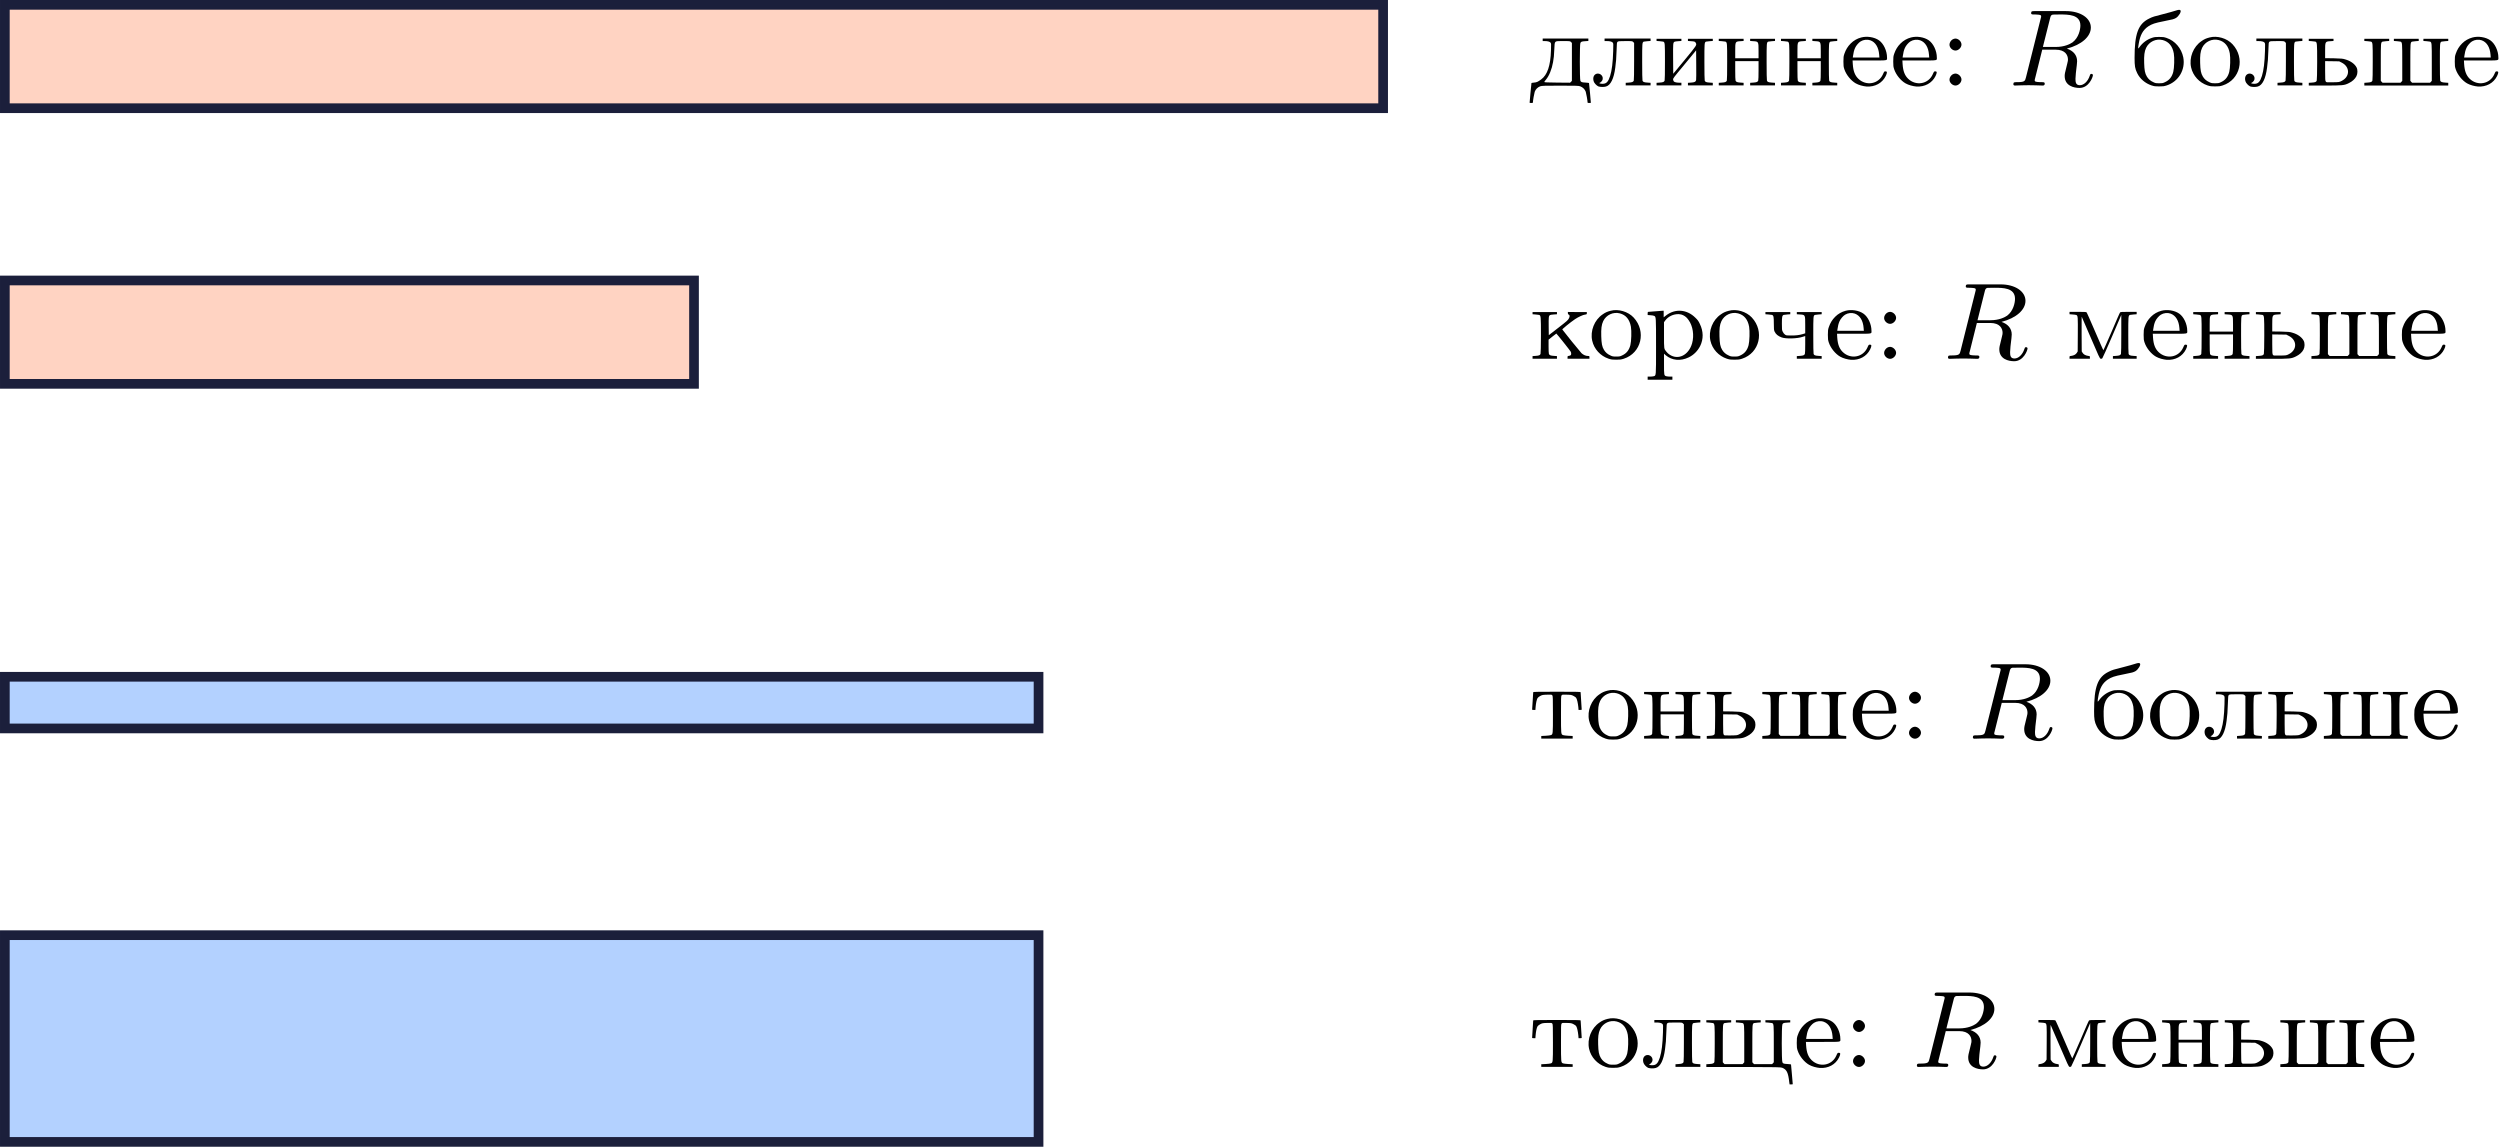
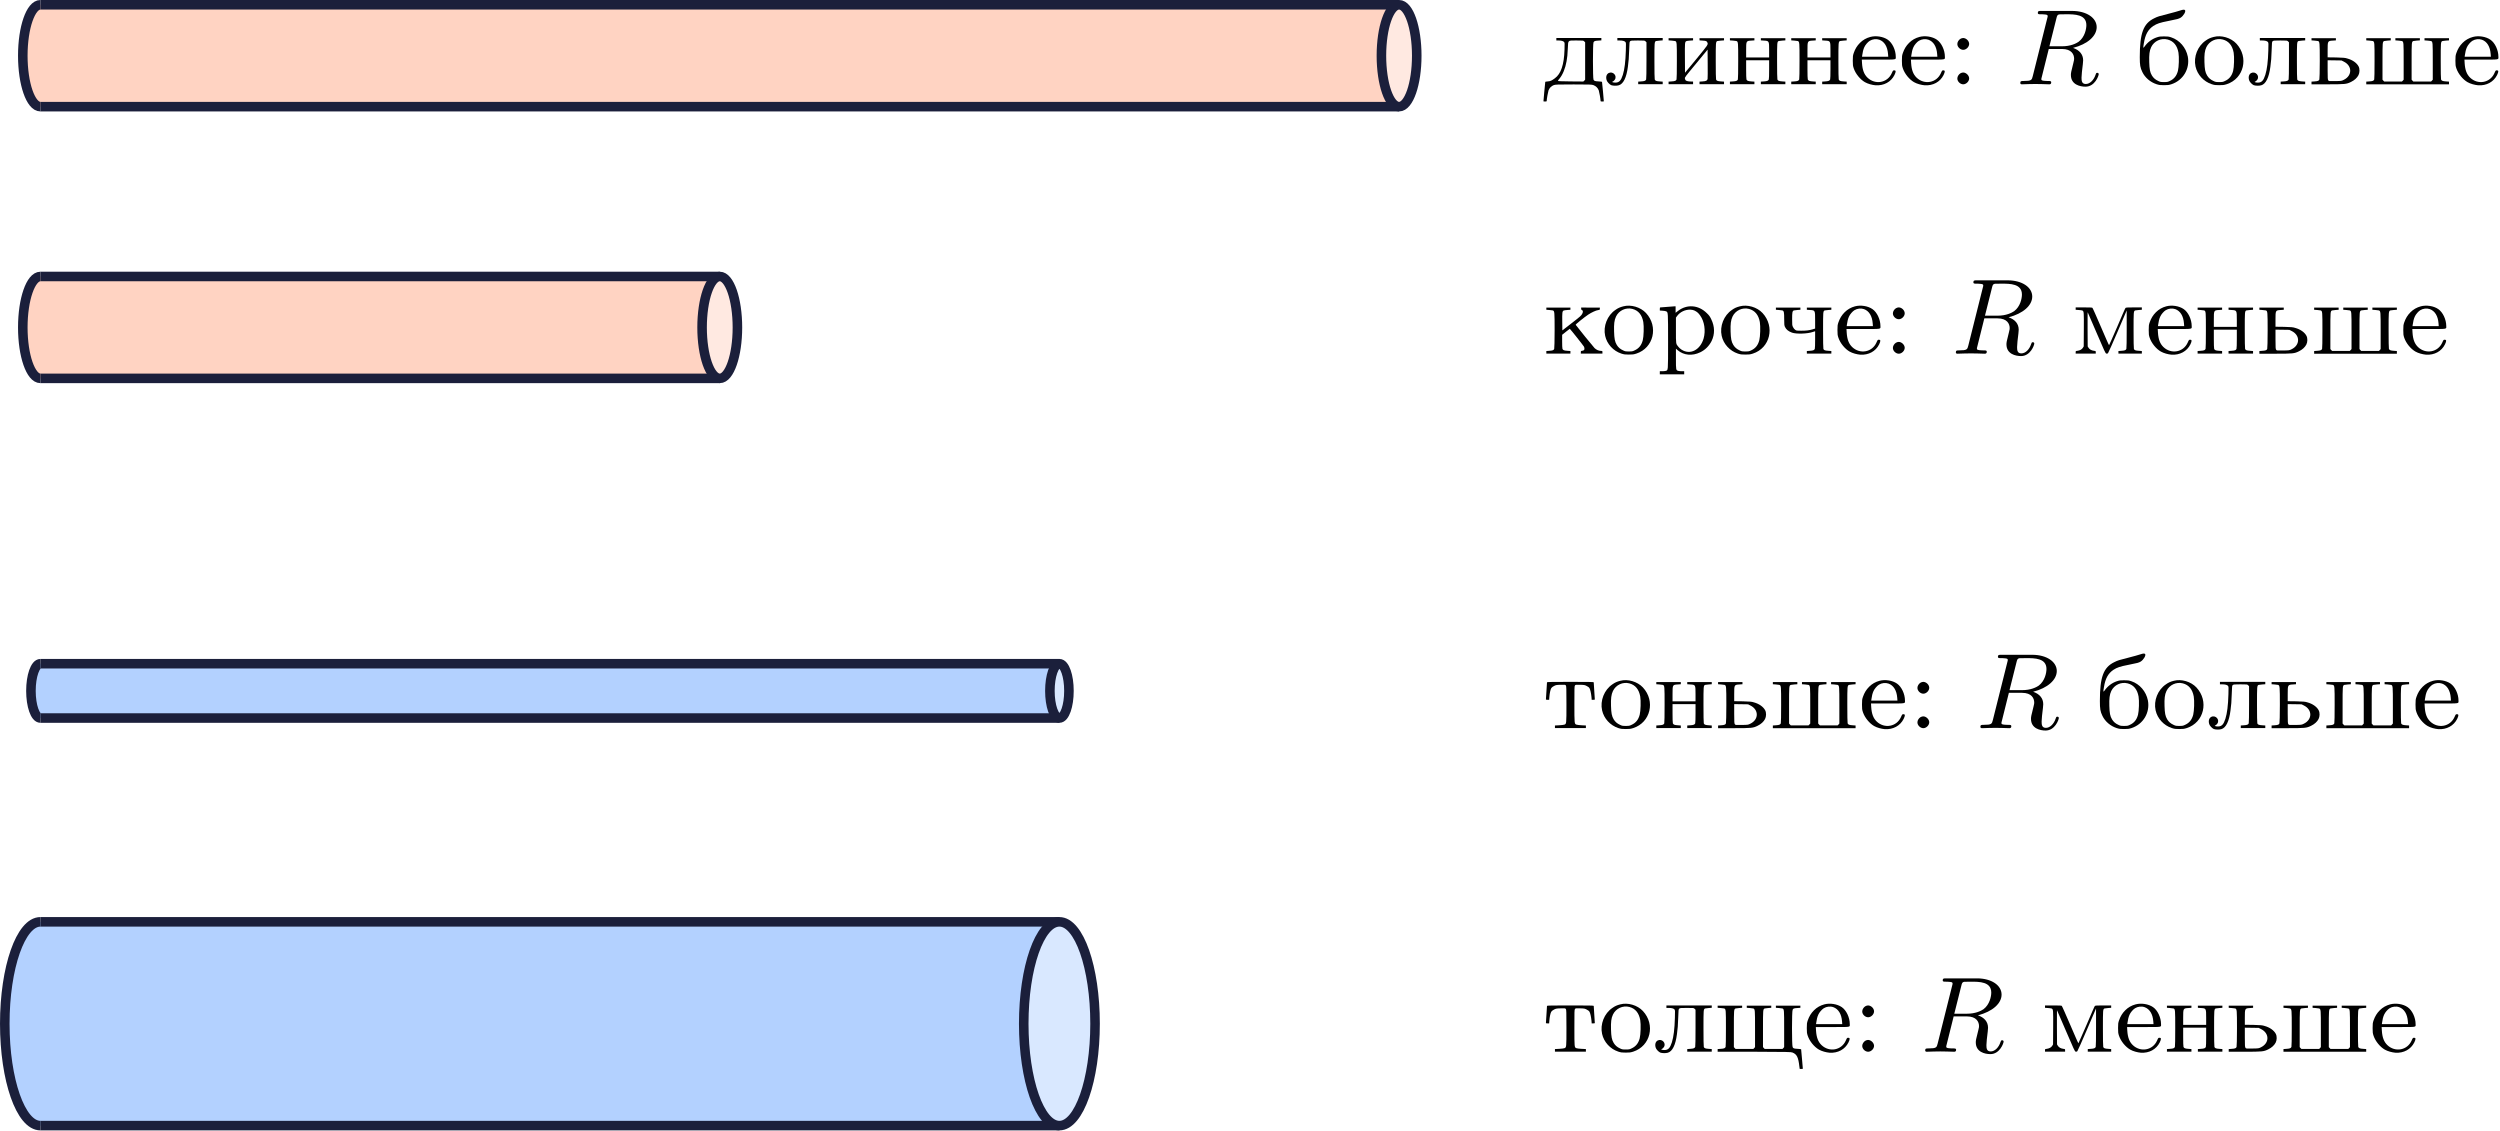
- <svg xmlns="http://www.w3.org/2000/svg" xmlns:xlink="http://www.w3.org/1999/xlink" version="1.1" width="267.367pt" height="122.642pt" viewBox="-70.008 -67.5 205.667 94.34">
+ <svg xmlns="http://www.w3.org/2000/svg" xmlns:xlink="http://www.w3.org/1999/xlink" version="1.1" width="271.236pt" height="122.642pt" viewBox="-70.008 -67.5 208.643 94.34">
  <defs>
    <path id="g0-82" d="M3.416-5.496C3.47-5.721 3.497-5.81 3.658-5.837C3.739-5.846 4.035-5.846 4.223-5.846C4.932-5.846 5.918-5.846 5.918-4.94C5.918-4.609 5.783-3.936 5.272-3.551C5.057-3.407 4.609-3.174 3.882-3.174H2.833L3.416-5.496ZM4.806-3.04C6.025-3.353 6.779-4.035 6.779-4.77C6.779-5.55 5.927-6.124 4.734-6.124H2.134C1.973-6.124 1.865-6.124 1.865-5.963C1.865-5.846 1.946-5.846 2.134-5.846C2.17-5.846 2.331-5.846 2.475-5.828C2.627-5.81 2.69-5.792 2.69-5.694C2.69-5.649 2.681-5.613 2.654-5.514L1.444-.681C1.363-.359 1.345-.278 .672-.278C.502-.278 .403-.278 .403-.117C.403-.018 .475 0 .538 0C.681 0 .95-.009 1.103-.018C1.291-.027 1.309-.027 1.659-.027C1.946-.027 1.964-.027 2.233-.018C2.412-.009 2.636 0 2.806 0C2.869 0 2.986 0 2.986-.161C2.986-.278 2.896-.278 2.708-.278C2.672-.278 2.511-.278 2.367-.296C2.17-.323 2.161-.359 2.161-.439C2.161-.466 2.161-.484 2.206-.646L2.78-2.95H3.882C4.689-2.95 4.896-2.484 4.896-2.143C4.896-2.08 4.896-2.017 4.842-1.82C4.627-.995 4.627-.915 4.627-.78C4.627 .027 5.389 .197 5.846 .197C6.626 .197 6.949-.708 6.949-.852C6.949-.915 6.895-.959 6.832-.959C6.734-.959 6.725-.915 6.689-.807C6.536-.341 6.205-.027 5.873-.027C5.532-.027 5.514-.296 5.514-.556C5.514-.78 5.577-1.3 5.586-1.363C5.604-1.506 5.649-1.865 5.649-2C5.649-2.511 5.326-2.86 4.806-3.04Z" />
    <path id="g1-58" d="M1.031-3.793C.888-3.703 .78-3.524 .78-3.371C.771-3.12 1.022-2.878 1.273-2.878C1.515-2.878 1.766-3.12 1.766-3.371S1.515-3.865 1.264-3.865C1.201-3.865 1.103-3.838 1.031-3.793ZM1.031-.915C.888-.825 .78-.646 .78-.493C.771-.242 1.022 0 1.273 0C1.515 0 1.766-.242 1.766-.493C1.766-.735 1.515-.986 1.264-.986C1.201-.986 1.103-.959 1.031-.915Z" />
    <path id="g1-225" d="M3.64-6.16C3.524-6.115 3.058-5.99 2.609-5.873C1.919-5.703 1.739-5.649 1.479-5.514C.565-5.075 .269-4.268 .269-2.268C.269-1.605 .305-1.39 .484-1.022C.708-.556 1.148-.179 1.668-.009C1.901 .063 1.973 .072 2.286 .072C2.609 .072 2.681 .063 2.914-.009C3.891-.332 4.465-1.3 4.277-2.313C4.125-3.067 3.596-3.685 2.896-3.918C2.681-3.99 2.6-3.999 2.286-3.999C1.982-3.999 1.901-3.99 1.686-3.918C1.282-3.784 .915-3.506 .664-3.147C.547-2.986 .538-3.013 .61-3.434C.726-4.151 .959-4.573 1.399-4.869C1.704-5.066 1.937-5.147 2.672-5.29C3.452-5.443 3.497-5.461 3.676-5.559C3.909-5.703 4.133-6.079 4.044-6.187C3.99-6.25 3.882-6.241 3.64-6.16ZM2.591-3.739C3.093-3.604 3.389-3.237 3.497-2.645C3.56-2.286 3.533-1.426 3.452-1.121C3.344-.708 3.129-.439 2.771-.278C2.609-.197 2.555-.188 2.286-.188C2.026-.188 1.973-.197 1.811-.278C1.569-.386 1.408-.529 1.282-.735C1.121-1.004 1.076-1.255 1.058-1.856C1.04-2.475 1.076-2.798 1.219-3.102C1.462-3.613 2.044-3.882 2.591-3.739Z" />
    <path id="g1-228" d="M1.103-3.757V-3.658H1.282C1.515-3.658 1.677-3.613 1.748-3.533C1.802-3.47 1.802-3.416 1.784-2.887C1.748-1.641 1.488-.87 .977-.502C.708-.305 .619-.26 .386-.242C.269-.233 .179-.215 .179-.206S.143 .161 .099 .592C.063 1.031 .027 1.399 .027 1.417C.027 1.426 .09 1.435 .161 1.435S.296 1.426 .296 1.408C.296 1.255 .403 .646 .448 .511C.529 .296 .69 .143 .897 .063C1.049 .018 1.175 .009 2.546 .009C3.909 .009 4.044 .018 4.187 .063C4.402 .143 4.564 .296 4.645 .511C4.689 .646 4.797 1.255 4.797 1.408C4.797 1.426 4.86 1.435 4.932 1.435S5.066 1.426 5.066 1.417C5.066 1.399 5.03 1.031 4.994 .592C4.949 .161 4.914-.197 4.914-.206S4.788-.233 4.636-.242C4.304-.26 4.268-.278 4.205-.386C4.142-.511 4.142-3.38 4.205-3.506C4.268-3.613 4.313-3.631 4.609-3.649L4.86-3.667V-3.766V-3.865H2.977H1.103ZM3.434-3.578L3.506-3.506V-1.946V-.386L3.434-.305L3.353-.233L2.304-.242C1.551-.251 1.246-.26 1.237-.287C1.228-.305 1.282-.386 1.363-.475C1.632-.789 1.856-1.345 1.955-1.919C2.017-2.277 2.035-2.43 2.062-3.022C2.098-3.703 2.035-3.658 2.789-3.658C3.353-3.658 3.362-3.658 3.434-3.578Z" />
    <path id="g1-229" d="M1.713-3.954C1.381-3.865 1.094-3.703 .852-3.461C.601-3.21 .448-2.95 .332-2.618C.26-2.412 .251-2.331 .251-1.973S.26-1.542 .332-1.327C.484-.879 .87-.403 1.264-.179C1.515-.036 1.865 .054 2.152 .081C2.842 .126 3.443-.197 3.73-.78C3.865-1.067 3.865-1.166 3.703-1.166C3.613-1.166 3.604-1.157 3.506-.933C3.147-.117 2.125 .063 1.479-.556C1.201-.825 1.058-1.184 1.022-1.757L1.004-2.062H2.403C3.972-2.062 3.838-2.044 3.838-2.304C3.838-2.86 3.551-3.461 3.174-3.721C2.789-3.99 2.179-4.08 1.713-3.954ZM2.466-3.721C2.887-3.569 3.147-3.147 3.192-2.537L3.21-2.304H2.116H1.022L1.04-2.43C1.067-2.663 1.13-2.923 1.21-3.093C1.291-3.282 1.506-3.533 1.668-3.631C1.901-3.775 2.215-3.811 2.466-3.721Z" />
    <path id="g1-232" d="M.233-3.757V-3.667L.484-3.649C.619-3.64 .753-3.622 .78-3.613C.924-3.551 .924-3.506 .924-1.946C.924-1.094 .915-.448 .897-.403C.852-.296 .771-.26 .484-.242L.233-.224V-.117V-.009H1.255H2.277V-.126V-.233H2.107C1.892-.233 1.713-.278 1.659-.332C1.632-.359 1.605-.421 1.596-.484C1.578-.583 1.605-.619 2.537-1.739L3.488-2.896L3.497-1.722C3.506-1.076 3.497-.502 3.488-.448C3.461-.314 3.371-.26 3.067-.242L2.815-.224V-.117V-.009H3.838H4.86V-.117V-.224L4.609-.242C4.322-.26 4.232-.296 4.196-.403C4.178-.448 4.169-1.094 4.169-1.946C4.169-3.506 4.169-3.551 4.304-3.613C4.34-3.622 4.474-3.64 4.609-3.649L4.86-3.667V-3.757V-3.847H3.838H2.815V-3.757V-3.667L3.067-3.649C3.362-3.631 3.407-3.613 3.461-3.506C3.551-3.327 3.551-3.327 2.555-2.116L1.605-.968L1.596-2.188C1.587-3.461 1.587-3.533 1.713-3.604C1.748-3.622 1.892-3.64 2.026-3.649L2.277-3.667V-3.757V-3.847H1.255H.233Z" />
    <path id="g1-234" d="M.269-3.757V-3.667L.511-3.649C.646-3.64 .789-3.622 .816-3.613C.95-3.551 .959-3.506 .959-1.946C.959-1.094 .941-.448 .924-.403C.888-.296 .798-.26 .52-.242L.269-.224V-.117V-.009H1.273H2.277V-.117V-.224L2.026-.242C1.748-.26 1.659-.296 1.614-.403C1.596-.448 1.587-.726 1.587-1.031V-1.578L1.901-1.829C2.071-1.964 2.215-2.071 2.224-2.08C2.251-2.08 3.353-.69 3.407-.592C3.461-.484 3.461-.341 3.407-.296C3.38-.278 3.309-.251 3.255-.242C3.156-.233 3.147-.224 3.147-.117V-.009H4.044H4.949V-.126C4.949-.233 4.94-.233 4.842-.233C4.645-.233 4.447-.323 4.295-.466C4.178-.583 2.798-2.286 2.717-2.412C2.699-2.448 3.371-2.995 3.766-3.264C4.035-3.443 4.42-3.622 4.591-3.64C4.725-3.658 4.734-3.667 4.734-3.757V-3.847H3.954L3.174-3.856V-3.757C3.174-3.685 3.192-3.658 3.237-3.64C3.335-3.613 3.344-3.479 3.264-3.335C3.174-3.174 3.156-3.147 2.322-2.502L1.605-1.946L1.596-2.672C1.587-3.434 1.596-3.542 1.713-3.604C1.748-3.622 1.892-3.64 2.026-3.649L2.277-3.667V-3.757V-3.847H1.273H.269Z" />
    <path id="g1-235" d="M1.076-3.757V-3.658H1.264C1.515-3.658 1.677-3.613 1.748-3.533C1.802-3.461 1.802-3.416 1.784-2.833C1.757-1.892 1.677-1.255 1.533-.789C1.381-.314 1.228-.143 .915-.143C.753-.143 .61-.179 .655-.215C.664-.215 .699-.233 .726-.251C.762-.269 .825-.332 .861-.386C1.085-.708 .708-1.121 .35-.941C.17-.843 .099-.619 .179-.35C.215-.206 .421 .009 .565 .072C.726 .126 1.013 .134 1.193 .081C1.578-.027 1.838-.565 1.955-1.462C2.026-2.017 2.035-2.134 2.062-2.86C2.08-3.524 2.089-3.551 2.152-3.604C2.215-3.649 2.286-3.658 2.789-3.658C3.353-3.658 3.362-3.658 3.434-3.578L3.506-3.506V-1.991C3.506-1.112 3.497-.448 3.479-.403C3.434-.296 3.344-.26 3.067-.242L2.815-.224V-.117V-.009H3.838H4.86V-.117V-.224L4.609-.242C4.322-.26 4.232-.296 4.196-.403C4.178-.448 4.169-1.094 4.169-1.946C4.169-3.506 4.169-3.551 4.304-3.613C4.34-3.622 4.474-3.64 4.609-3.649L4.86-3.667V-3.766V-3.865H2.968H1.076Z" />
    <path id="g1-236" d="M.296-3.766V-3.667L.547-3.649C.681-3.64 .825-3.622 .861-3.604C.986-3.533 .986-3.47 .977-2.008L.968-.61L.897-.493C.816-.359 .646-.269 .439-.242C.296-.224 .296-.224 .296-.117V-.009H1.139H1.973V-.117C1.973-.224 1.973-.224 1.829-.242C1.623-.269 1.453-.359 1.372-.493L1.3-.61L1.291-2.053C1.291-2.842 1.291-3.479 1.3-3.461S1.641-2.672 2.044-1.739C2.699-.206 2.78-.036 2.851-.009C2.923 0 2.95 0 2.995-.045C3.022-.072 3.389-.888 3.802-1.856L4.555-3.613V-2.044C4.555-1.121 4.546-.448 4.528-.403C4.483-.296 4.394-.26 4.116-.242L3.865-.224V-.117V-.009H4.842H5.819V-.117V-.224L5.568-.242C5.281-.26 5.192-.296 5.156-.403C5.138-.448 5.129-1.094 5.129-1.946C5.129-3.506 5.129-3.551 5.263-3.613C5.299-3.622 5.434-3.64 5.568-3.649L5.819-3.667V-3.766V-3.865H5.156C4.627-3.865 4.492-3.856 4.456-3.82C4.429-3.802 4.125-3.093 3.766-2.251C3.398-1.417 3.102-.717 3.084-.708C3.075-.69 2.771-1.381 2.403-2.242C2.035-3.093 1.722-3.811 1.695-3.829C1.677-3.856 1.462-3.865 .977-3.865H.296Z" />
    <path id="g1-237" d="M.233-3.757V-3.667L.484-3.649C.619-3.64 .753-3.622 .78-3.613C.924-3.551 .924-3.506 .924-1.946C.924-1.094 .915-.448 .897-.403C.852-.296 .771-.26 .484-.242L.233-.224V-.117V-.009H1.255H2.277V-.117V-.224L2.026-.242C1.748-.26 1.659-.296 1.614-.403C1.596-.448 1.587-.825 1.587-1.246V-2.008H2.546H3.506V-1.246C3.506-.825 3.497-.448 3.479-.403C3.434-.296 3.344-.26 3.067-.242L2.815-.224V-.117V-.009H3.838H4.86V-.117V-.224L4.609-.242C4.322-.26 4.232-.296 4.196-.403C4.178-.448 4.169-1.094 4.169-1.946C4.169-3.506 4.169-3.551 4.304-3.613C4.34-3.622 4.474-3.64 4.609-3.649L4.86-3.667V-3.757V-3.847H3.838H2.815V-3.757V-3.667L3.067-3.649C3.506-3.622 3.506-3.622 3.506-2.833V-2.242H2.546H1.587V-2.833C1.587-3.622 1.587-3.622 2.026-3.649L2.277-3.667V-3.757V-3.847H1.255H.233Z" />
    <path id="g1-238" d="M1.829-3.954C1.551-3.882 1.39-3.811 1.175-3.658C.493-3.201 .134-2.295 .314-1.488C.466-.807 .986-.233 1.668-.009C1.901 .063 1.973 .072 2.286 .072C2.609 .072 2.681 .063 2.914-.009C4.358-.475 4.779-2.26 3.721-3.398C3.264-3.891 2.457-4.125 1.829-3.954ZM2.591-3.739C3.093-3.604 3.389-3.237 3.497-2.645C3.56-2.286 3.533-1.426 3.452-1.121C3.344-.708 3.129-.439 2.771-.278C2.609-.197 2.555-.188 2.286-.188C2.026-.188 1.973-.197 1.811-.278C1.569-.386 1.408-.529 1.282-.735C1.121-1.004 1.076-1.255 1.058-1.856C1.04-2.475 1.076-2.798 1.219-3.102C1.462-3.613 2.044-3.882 2.591-3.739Z" />
    <path id="g1-240" d="M.897-3.909C.628-3.891 .368-3.873 .332-3.865C.278-3.865 .269-3.847 .269-3.739V-3.604L.502-3.587C.628-3.578 .771-3.56 .807-3.533C.959-3.452 .959-3.47 .959-1.004C.959 1.524 .968 1.372 .753 1.435C.69 1.453 .556 1.462 .457 1.462H.269V1.596V1.722H1.282H2.304V1.596V1.462H2.116C2.017 1.462 1.883 1.453 1.82 1.435C1.614 1.381 1.614 1.372 1.614 .421V-.421L1.766-.287C2.268 .134 2.968 .206 3.64-.117C4.053-.314 4.376-.637 4.591-1.058C4.869-1.632 4.86-2.26 4.564-2.869C4.456-3.102 4.385-3.201 4.196-3.38C3.506-4.071 2.537-4.151 1.784-3.569L1.587-3.416V-3.685V-3.954H1.488C1.435-3.945 1.166-3.927 .897-3.909ZM3.174-3.596C3.389-3.488 3.497-3.389 3.64-3.183C3.99-2.699 4.107-1.928 3.927-1.282C3.649-.305 2.798 .126 2.08-.341C1.991-.395 1.874-.502 1.82-.574C1.605-.834 1.614-.78 1.614-1.955V-3.013L1.704-3.138C1.955-3.488 2.394-3.694 2.833-3.676C2.977-3.667 3.084-3.64 3.174-3.596Z" />
    <path id="g1-242" d="M.323-3.829C.323-3.811 .305-3.488 .278-3.111C.26-2.744 .233-2.421 .233-2.403C.233-2.376 .278-2.367 .368-2.367H.502L.52-2.6C.547-2.932 .61-3.228 .681-3.344C.726-3.407 .807-3.47 .915-3.524C1.067-3.604 1.13-3.613 1.47-3.622C1.838-3.631 1.847-3.631 1.901-3.56C1.937-3.497 1.946-3.335 1.946-2C1.946-.359 1.946-.359 1.775-.296C1.731-.278 1.533-.251 1.336-.242L.986-.224V-.117V-.009H2.277H3.569V-.117V-.224L3.21-.242C3.022-.251 2.824-.278 2.78-.296C2.609-.359 2.609-.359 2.609-2C2.609-3.335 2.609-3.497 2.654-3.56C2.699-3.631 2.717-3.631 3.084-3.622C3.425-3.613 3.479-3.604 3.631-3.524C3.739-3.47 3.829-3.407 3.865-3.344C3.936-3.228 3.999-2.932 4.035-2.6L4.053-2.367H4.187C4.268-2.367 4.313-2.376 4.313-2.403C4.313-2.421 4.295-2.744 4.268-3.111C4.25-3.488 4.223-3.811 4.223-3.829C4.223-3.856 3.811-3.865 2.277-3.865C.735-3.865 .323-3.856 .323-3.829Z" />
    <path id="g1-247" d="M.233-3.757V-3.667L.484-3.649C.619-3.64 .753-3.622 .78-3.613C.906-3.56 .924-3.443 .924-2.896C.924-2.439 .933-2.367 .986-2.242C1.094-2.017 1.264-1.874 1.578-1.757C1.937-1.632 2.86-1.659 3.3-1.811L3.506-1.874V-1.175C3.506-.789 3.497-.448 3.479-.403C3.434-.296 3.344-.26 3.067-.242L2.815-.224V-.117V-.009H3.838H4.86V-.117V-.224L4.609-.242C4.322-.26 4.232-.296 4.196-.403C4.178-.448 4.169-1.094 4.169-1.946C4.169-3.506 4.169-3.551 4.304-3.613C4.34-3.622 4.474-3.64 4.609-3.649L4.86-3.667V-3.757V-3.847H3.838H2.815V-3.757V-3.667L3.067-3.649C3.515-3.622 3.506-3.631 3.506-2.762V-2.098L3.3-2.035C3.004-1.946 2.753-1.919 2.331-1.919C1.982-1.919 1.955-1.919 1.847-1.991C1.775-2.044 1.704-2.125 1.659-2.224C1.587-2.367 1.587-2.412 1.587-2.896C1.587-3.443 1.605-3.56 1.731-3.613C1.757-3.622 1.892-3.64 2.026-3.649L2.277-3.667V-3.757V-3.847H1.255H.233Z" />
    <path id="g1-248" d="M.233-3.757V-3.667L.484-3.649C.619-3.64 .753-3.622 .78-3.613C.924-3.551 .924-3.506 .924-1.946C.924-1.094 .915-.448 .897-.403C.852-.296 .771-.26 .484-.242L.233-.224V-.108V0H3.685H7.137V-.108V-.224L6.886-.242C6.608-.26 6.519-.296 6.474-.403C6.456-.448 6.447-1.094 6.447-1.946C6.447-3.506 6.447-3.551 6.59-3.613C6.617-3.622 6.752-3.64 6.886-3.649L7.137-3.667V-3.757V-3.847H6.115H5.093V-3.757V-3.667L5.344-3.649C5.478-3.64 5.613-3.622 5.64-3.613C5.783-3.551 5.783-3.515 5.783-1.901V-.386L5.712-.305L5.64-.233H4.905H4.16L4.089-.305L4.017-.386V-1.901C4.017-3.515 4.017-3.551 4.16-3.613C4.187-3.622 4.322-3.64 4.456-3.649L4.707-3.667V-3.757V-3.847H3.685H2.663V-3.757V-3.667L2.914-3.649C3.049-3.64 3.183-3.622 3.21-3.613C3.353-3.551 3.353-3.515 3.353-1.901V-.386L3.282-.305L3.21-.233H2.475H1.731L1.659-.305L1.587-.386V-1.901C1.587-3.515 1.587-3.551 1.731-3.613C1.757-3.622 1.892-3.64 2.026-3.649L2.277-3.667V-3.757V-3.847H1.255H.233Z" />
    <path id="g1-249" d="M.233-3.757V-3.667L.484-3.649C.619-3.64 .753-3.622 .78-3.613C.924-3.551 .924-3.506 .924-1.946C.924-1.094 .915-.448 .897-.403C.852-.296 .771-.26 .484-.242L.233-.224V-.117V0H3.291C6.124 .009 6.348 .018 6.474 .063C6.85 .215 6.967 .457 7.057 1.264L7.083 1.435H7.209C7.29 1.435 7.343 1.426 7.343 1.417C7.343 1.399 7.308 1.031 7.272 .592C7.227 .161 7.2-.197 7.2-.206S7.074-.233 6.922-.242C6.59-.26 6.545-.278 6.492-.386C6.42-.511 6.42-3.38 6.492-3.506C6.545-3.613 6.59-3.631 6.886-3.649L7.137-3.667V-3.757V-3.847H6.115H5.093V-3.757V-3.667L5.344-3.649C5.478-3.64 5.613-3.622 5.64-3.613C5.783-3.551 5.783-3.515 5.783-1.901V-.386L5.712-.305L5.64-.233H4.905H4.16L4.089-.305L4.017-.386V-1.901C4.017-3.515 4.017-3.551 4.16-3.613C4.187-3.622 4.322-3.64 4.456-3.649L4.707-3.667V-3.757V-3.847H3.685H2.663V-3.757V-3.667L2.914-3.649C3.049-3.64 3.183-3.622 3.21-3.613C3.353-3.551 3.353-3.515 3.353-1.901V-.386L3.282-.305L3.21-.233H2.475H1.731L1.659-.305L1.587-.386V-1.901C1.587-3.515 1.587-3.551 1.731-3.613C1.757-3.622 1.892-3.64 2.026-3.649L2.277-3.667V-3.757V-3.847H1.255H.233Z" />
    <path id="g1-252" d="M.269-3.757V-3.667L.511-3.649C.646-3.64 .789-3.622 .816-3.613C.95-3.551 .959-3.506 .959-1.946C.959-1.094 .941-.448 .924-.403C.888-.296 .798-.26 .52-.242L.269-.224V-.108V0H1.569C3.058 0 3.192-.009 3.578-.206C3.856-.341 4.071-.538 4.187-.762C4.295-.968 4.304-1.3 4.196-1.497C4.044-1.784 3.694-2.035 3.264-2.152C3.075-2.215 2.941-2.224 2.331-2.242L1.614-2.251V-2.833C1.614-3.622 1.614-3.622 2.062-3.649L2.304-3.667V-3.757V-3.847H1.282H.269ZM2.968-1.892C3.676-1.542 3.676-.726 2.968-.377C2.771-.278 2.771-.278 2.242-.269C1.722-.26 1.713-.26 1.668-.332C1.623-.386 1.614-.511 1.614-1.201V-2.008L2.197-2L2.771-1.991Z" />
  </defs>
  <g id="page1">
-     <path d="M-69.609-58.598V-67.102H43.777V-58.598Z" fill="#ffd3c2" />
-     <path d="M-69.609-58.598V-67.102H43.777V-58.598Z" stroke="#1b1f3b" fill="none" stroke-width=".797" stroke-miterlimit="10" />
-     <path d="M-69.609-35.922V-44.426H-12.914V-35.922Z" fill="#ffd3c2" />
-     <path d="M-69.609-35.922V-44.426H-12.914V-35.922Z" stroke="#1b1f3b" fill="none" stroke-width=".797" stroke-miterlimit="10" />
+     <path d="M-66.633-58.598V-67.102H46.754V-58.598Z" fill="#ffd3c2" />
+     <path d="M-65.16-62.852C-65.16-65.199-65.82-67.102-66.633-67.102C-67.445-67.102-68.105-65.199-68.105-62.852C-68.105-60.5-67.445-58.598-66.633-58.598C-65.82-58.598-65.16-60.5-65.16-62.852Z" fill="#ffd3c2" />
+     <path d="M-66.633-67.102H46.754M-66.633-58.598H46.754" stroke="#1b1f3b" fill="none" stroke-width=".797" stroke-miterlimit="10" />
+     <path d="M-66.633-67.102C-67.445-67.102-68.105-65.199-68.105-62.852C-68.105-60.5-67.445-58.598-66.633-58.598" stroke="#1b1f3b" fill="none" stroke-width=".797" stroke-miterlimit="10" />
+     <path d="M48.23-62.852C48.23-65.199 47.57-67.102 46.754-67.102C45.941-67.102 45.281-65.199 45.281-62.852C45.281-60.5 45.941-58.598 46.754-58.598C47.57-58.598 48.23-60.5 48.23-62.852Z" fill="#ffe9e1" />
+     <path d="M48.23-62.852C48.23-65.199 47.57-67.102 46.754-67.102C45.941-67.102 45.281-65.199 45.281-62.852C45.281-60.5 45.941-58.598 46.754-58.598C47.57-58.598 48.23-60.5 48.23-62.852Z" stroke="#1b1f3b" fill="none" stroke-width=".797" stroke-miterlimit="10" />
+     <path d="M-66.633-35.922V-44.426H-9.938V-35.922Z" fill="#ffd3c2" />
+     <path d="M-65.16-40.172C-65.16-42.52-65.82-44.426-66.633-44.426C-67.445-44.426-68.105-42.52-68.105-40.172S-67.445-35.922-66.633-35.922C-65.82-35.922-65.16-37.824-65.16-40.172Z" fill="#ffd3c2" />
+     <path d="M-66.633-44.426H-9.938M-66.633-35.922H-9.938" stroke="#1b1f3b" fill="none" stroke-width=".797" stroke-miterlimit="10" />
+     <path d="M-66.633-44.426C-67.445-44.426-68.105-42.52-68.105-40.172S-67.445-35.922-66.633-35.922" stroke="#1b1f3b" fill="none" stroke-width=".797" stroke-miterlimit="10" />
+     <path d="M-8.465-40.172C-8.465-42.52-9.125-44.426-9.938-44.426C-10.754-44.426-11.414-42.52-11.414-40.172S-10.754-35.922-9.938-35.922C-9.125-35.922-8.465-37.824-8.465-40.172Z" fill="#ffe9e1" />
+     <path d="M-8.465-40.172C-8.465-42.52-9.125-44.426-9.938-44.426C-10.754-44.426-11.414-42.52-11.414-40.172S-10.754-35.922-9.938-35.922C-9.125-35.922-8.465-37.824-8.465-40.172Z" stroke="#1b1f3b" fill="none" stroke-width=".797" stroke-miterlimit="10" />
    <g transform="matrix(1 0 0 1 125.4103 -58.55913)">
-       <use x="-69.609" y="-1.904" xlink:href="#g1-228" />
-       <use x="-64.491" y="-1.904" xlink:href="#g1-235" />
-       <use x="-59.372" y="-1.904" xlink:href="#g1-232" />
-       <use x="-54.254" y="-1.904" xlink:href="#g1-237" />
-       <use x="-49.135" y="-1.904" xlink:href="#g1-237" />
-       <use x="-44.017" y="-1.904" xlink:href="#g1-229" />
-       <use x="-39.919" y="-1.904" xlink:href="#g1-229" />
-       <use x="-35.82" y="-1.904" xlink:href="#g1-58" />
-       <use x="-30.19" y="-1.904" xlink:href="#g0-82" />
-       <use x="-20.083" y="-1.904" xlink:href="#g1-225" />
-       <use x="-15.477" y="-1.904" xlink:href="#g1-238" />
-       <use x="-10.87" y="-1.904" xlink:href="#g1-235" />
-       <use x="-5.752" y="-1.904" xlink:href="#g1-252" />
-       <use x="-1.145" y="-1.904" xlink:href="#g1-248" />
-       <use x="6.277" y="-1.904" xlink:href="#g1-229" />
+       <use x="-66.633" y="-1.904" xlink:href="#g1-228" />
+       <use x="-61.514" y="-1.904" xlink:href="#g1-235" />
+       <use x="-56.396" y="-1.904" xlink:href="#g1-232" />
+       <use x="-51.277" y="-1.904" xlink:href="#g1-237" />
+       <use x="-46.159" y="-1.904" xlink:href="#g1-237" />
+       <use x="-41.041" y="-1.904" xlink:href="#g1-229" />
+       <use x="-36.942" y="-1.904" xlink:href="#g1-229" />
+       <use x="-32.844" y="-1.904" xlink:href="#g1-58" />
+       <use x="-27.214" y="-1.904" xlink:href="#g0-82" />
+       <use x="-17.107" y="-1.904" xlink:href="#g1-225" />
+       <use x="-12.5" y="-1.904" xlink:href="#g1-238" />
+       <use x="-7.894" y="-1.904" xlink:href="#g1-235" />
+       <use x="-2.775" y="-1.904" xlink:href="#g1-252" />
+       <use x="1.831" y="-1.904" xlink:href="#g1-248" />
+       <use x="9.253" y="-1.904" xlink:href="#g1-229" />
    </g>
    <g transform="matrix(1 0 0 1 125.4103 -36.07633)">
-       <use x="-69.609" y="-1.904" xlink:href="#g1-234" />
-       <use x="-64.746" y="-1.904" xlink:href="#g1-238" />
-       <use x="-60.14" y="-1.904" xlink:href="#g1-240" />
-       <use x="-55.021" y="-1.904" xlink:href="#g1-238" />
-       <use x="-50.415" y="-1.904" xlink:href="#g1-247" />
-       <use x="-45.296" y="-1.904" xlink:href="#g1-229" />
-       <use x="-41.198" y="-1.904" xlink:href="#g1-58" />
-       <use x="-35.568" y="-1.904" xlink:href="#g0-82" />
-       <use x="-25.461" y="-1.904" xlink:href="#g1-236" />
-       <use x="-19.319" y="-1.904" xlink:href="#g1-229" />
-       <use x="-15.221" y="-1.904" xlink:href="#g1-237" />
-       <use x="-10.102" y="-1.904" xlink:href="#g1-252" />
-       <use x="-5.496" y="-1.904" xlink:href="#g1-248" />
-       <use x="1.926" y="-1.904" xlink:href="#g1-229" />
+       <use x="-66.633" y="-1.904" xlink:href="#g1-234" />
+       <use x="-61.77" y="-1.904" xlink:href="#g1-238" />
+       <use x="-57.164" y="-1.904" xlink:href="#g1-240" />
+       <use x="-52.045" y="-1.904" xlink:href="#g1-238" />
+       <use x="-47.439" y="-1.904" xlink:href="#g1-247" />
+       <use x="-42.32" y="-1.904" xlink:href="#g1-229" />
+       <use x="-38.222" y="-1.904" xlink:href="#g1-58" />
+       <use x="-32.592" y="-1.904" xlink:href="#g0-82" />
+       <use x="-22.485" y="-1.904" xlink:href="#g1-236" />
+       <use x="-16.343" y="-1.904" xlink:href="#g1-229" />
+       <use x="-12.245" y="-1.904" xlink:href="#g1-237" />
+       <use x="-7.126" y="-1.904" xlink:href="#g1-252" />
+       <use x="-2.519" y="-1.904" xlink:href="#g1-248" />
+       <use x="4.902" y="-1.904" xlink:href="#g1-229" />
    </g>
-     <path d="M-69.609-7.574V-11.824H15.43V-7.574Z" fill="#b3d1ff" />
-     <path d="M-69.609-7.574V-11.824H15.43V-7.574Z" stroke="#1b1f3b" fill="none" stroke-width=".797" stroke-miterlimit="10" />
-     <path d="M-69.609 26.441V9.434H15.43V26.441Z" fill="#b3d1ff" />
-     <path d="M-69.609 26.441V9.434H15.43V26.441Z" stroke="#1b1f3b" fill="none" stroke-width=".797" stroke-miterlimit="10" />
+     <path d="M-66.633-7.574V-12.109H18.406V-7.574Z" fill="#b3d1ff" />
+     <path d="M-65.84-9.84C-65.84-11.094-66.195-12.109-66.633-12.109C-67.07-12.109-67.426-11.094-67.426-9.84C-67.426-8.59-67.07-7.574-66.633-7.574C-66.195-7.574-65.84-8.59-65.84-9.84Z" fill="#b3d1ff" />
+     <path d="M-66.633-12.109H18.406M-66.633-7.574H18.406" stroke="#1b1f3b" fill="none" stroke-width=".797" stroke-miterlimit="10" />
+     <path d="M-66.633-12.109C-67.07-12.109-67.426-11.094-67.426-9.84C-67.426-8.59-67.07-7.574-66.633-7.574" stroke="#1b1f3b" fill="none" stroke-width=".797" stroke-miterlimit="10" />
+     <path d="M19.203-9.84C19.203-11.094 18.848-12.109 18.406-12.109C17.969-12.109 17.613-11.094 17.613-9.84C17.613-8.59 17.969-7.574 18.406-7.574C18.848-7.574 19.203-8.59 19.203-9.84Z" fill="#d9e8ff" />
+     <path d="M19.203-9.84C19.203-11.094 18.848-12.109 18.406-12.109C17.969-12.109 17.613-11.094 17.613-9.84C17.613-8.59 17.969-7.574 18.406-7.574C18.848-7.574 19.203-8.59 19.203-9.84Z" stroke="#1b1f3b" fill="none" stroke-width=".797" stroke-miterlimit="10" />
+     <path d="M-66.633 26.441V9.434H18.406V26.441Z" fill="#b3d1ff" />
+     <path d="M-63.656 17.938C-63.656 13.242-64.988 9.434-66.633 9.434C-68.277 9.434-69.609 13.242-69.609 17.938C-69.609 22.637-68.277 26.441-66.633 26.441C-64.988 26.441-63.656 22.637-63.656 17.938Z" fill="#b3d1ff" />
+     <path d="M-66.633 9.434H18.406M-66.633 26.441H18.406" stroke="#1b1f3b" fill="none" stroke-width=".797" stroke-miterlimit="10" />
+     <path d="M-66.633 9.434C-68.277 9.434-69.609 13.242-69.609 17.938C-69.609 22.637-68.277 26.441-66.633 26.441" stroke="#1b1f3b" fill="none" stroke-width=".797" stroke-miterlimit="10" />
+     <path d="M21.383 17.938C21.383 13.242 20.051 9.434 18.406 9.434C16.766 9.434 15.43 13.242 15.43 17.938C15.43 22.637 16.766 26.441 18.406 26.441C20.051 26.441 21.383 22.637 21.383 17.938Z" fill="#d9e8ff" />
+     <path d="M21.383 17.938C21.383 13.242 20.051 9.434 18.406 9.434C16.766 9.434 15.43 13.242 15.43 17.938C15.43 22.637 16.766 26.441 18.406 26.441C20.051 26.441 21.383 22.637 21.383 17.938Z" stroke="#1b1f3b" fill="none" stroke-width=".797" stroke-miterlimit="10" />
    <g transform="matrix(1 0 0 1 125.4103 -4.82445)">
-       <use x="-69.609" y="-1.904" xlink:href="#g1-242" />
-       <use x="-65.002" y="-1.904" xlink:href="#g1-238" />
-       <use x="-60.396" y="-1.904" xlink:href="#g1-237" />
-       <use x="-55.277" y="-1.904" xlink:href="#g1-252" />
-       <use x="-50.671" y="-1.904" xlink:href="#g1-248" />
-       <use x="-43.249" y="-1.904" xlink:href="#g1-229" />
-       <use x="-39.151" y="-1.904" xlink:href="#g1-58" />
-       <use x="-33.52" y="-1.904" xlink:href="#g0-82" />
-       <use x="-23.414" y="-1.904" xlink:href="#g1-225" />
-       <use x="-18.807" y="-1.904" xlink:href="#g1-238" />
-       <use x="-14.201" y="-1.904" xlink:href="#g1-235" />
-       <use x="-9.082" y="-1.904" xlink:href="#g1-252" />
-       <use x="-4.475" y="-1.904" xlink:href="#g1-248" />
-       <use x="2.946" y="-1.904" xlink:href="#g1-229" />
+       <use x="-66.633" y="-1.904" xlink:href="#g1-242" />
+       <use x="-62.026" y="-1.904" xlink:href="#g1-238" />
+       <use x="-57.42" y="-1.904" xlink:href="#g1-237" />
+       <use x="-52.301" y="-1.904" xlink:href="#g1-252" />
+       <use x="-47.694" y="-1.904" xlink:href="#g1-248" />
+       <use x="-40.273" y="-1.904" xlink:href="#g1-229" />
+       <use x="-36.175" y="-1.904" xlink:href="#g1-58" />
+       <use x="-30.544" y="-1.904" xlink:href="#g0-82" />
+       <use x="-20.437" y="-1.904" xlink:href="#g1-225" />
+       <use x="-15.831" y="-1.904" xlink:href="#g1-238" />
+       <use x="-11.224" y="-1.904" xlink:href="#g1-235" />
+       <use x="-6.106" y="-1.904" xlink:href="#g1-252" />
+       <use x="-1.499" y="-1.904" xlink:href="#g1-248" />
+       <use x="5.923" y="-1.904" xlink:href="#g1-229" />
    </g>
    <g transform="matrix(1 0 0 1 125.4103 22.17997)">
-       <use x="-69.609" y="-1.904" xlink:href="#g1-242" />
-       <use x="-65.002" y="-1.904" xlink:href="#g1-238" />
-       <use x="-60.396" y="-1.904" xlink:href="#g1-235" />
-       <use x="-55.277" y="-1.904" xlink:href="#g1-249" />
-       <use x="-47.856" y="-1.904" xlink:href="#g1-229" />
-       <use x="-43.757" y="-1.904" xlink:href="#g1-58" />
-       <use x="-38.127" y="-1.904" xlink:href="#g0-82" />
-       <use x="-28.02" y="-1.904" xlink:href="#g1-236" />
-       <use x="-21.878" y="-1.904" xlink:href="#g1-229" />
-       <use x="-17.78" y="-1.904" xlink:href="#g1-237" />
-       <use x="-12.662" y="-1.904" xlink:href="#g1-252" />
-       <use x="-8.055" y="-1.904" xlink:href="#g1-248" />
-       <use x="-.633" y="-1.904" xlink:href="#g1-229" />
+       <use x="-66.633" y="-1.904" xlink:href="#g1-242" />
+       <use x="-62.026" y="-1.904" xlink:href="#g1-238" />
+       <use x="-57.42" y="-1.904" xlink:href="#g1-235" />
+       <use x="-52.301" y="-1.904" xlink:href="#g1-249" />
+       <use x="-44.879" y="-1.904" xlink:href="#g1-229" />
+       <use x="-40.781" y="-1.904" xlink:href="#g1-58" />
+       <use x="-35.151" y="-1.904" xlink:href="#g0-82" />
+       <use x="-25.044" y="-1.904" xlink:href="#g1-236" />
+       <use x="-18.902" y="-1.904" xlink:href="#g1-229" />
+       <use x="-14.804" y="-1.904" xlink:href="#g1-237" />
+       <use x="-9.685" y="-1.904" xlink:href="#g1-252" />
+       <use x="-5.079" y="-1.904" xlink:href="#g1-248" />
+       <use x="2.343" y="-1.904" xlink:href="#g1-229" />
    </g>
  </g>
</svg>
